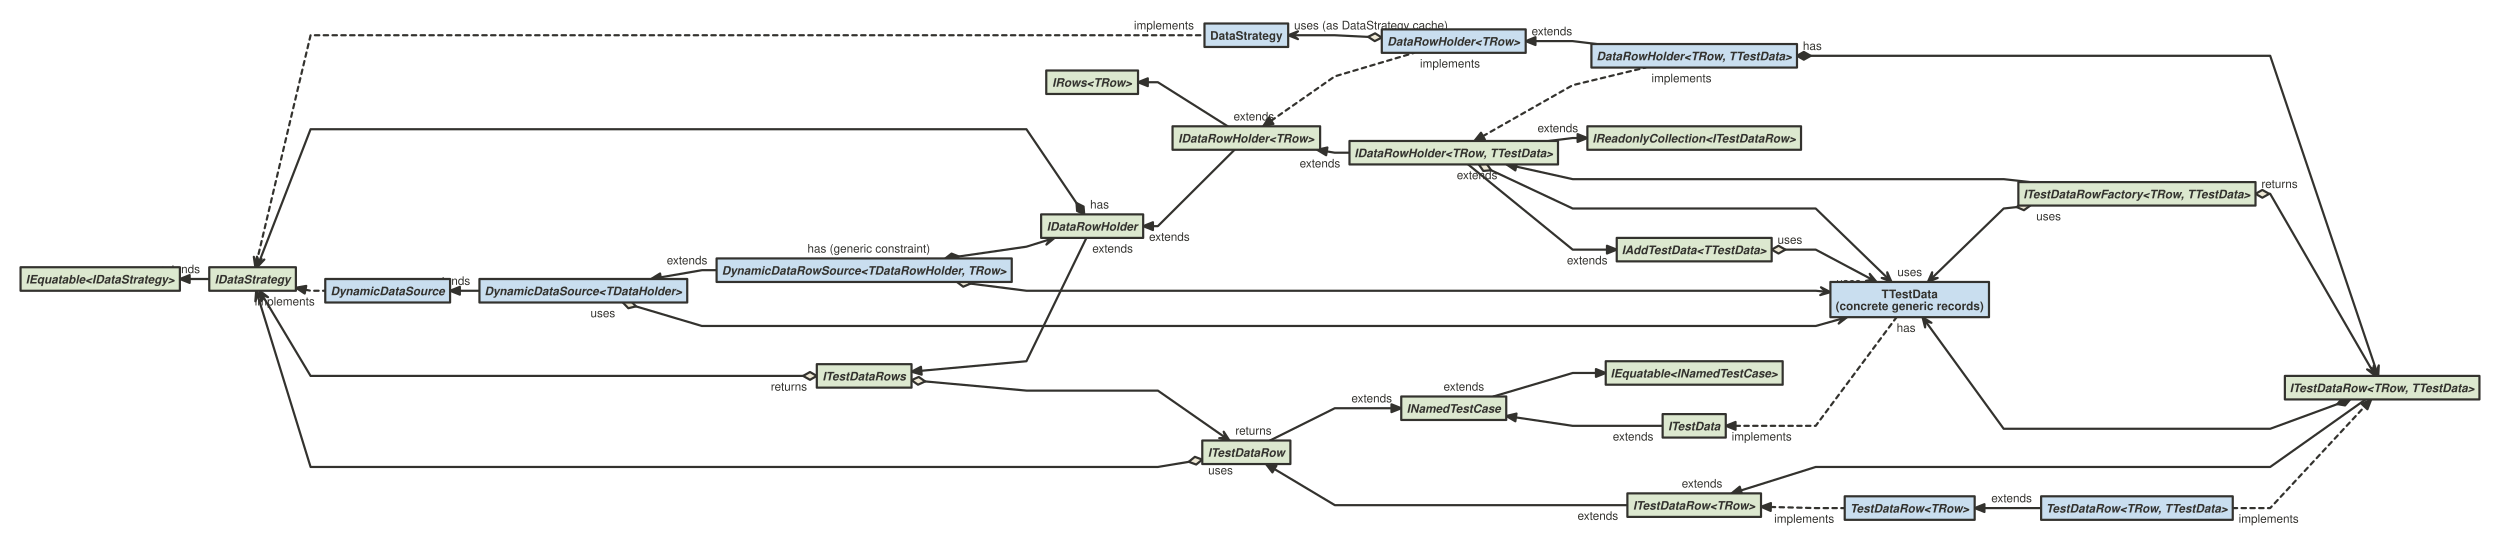
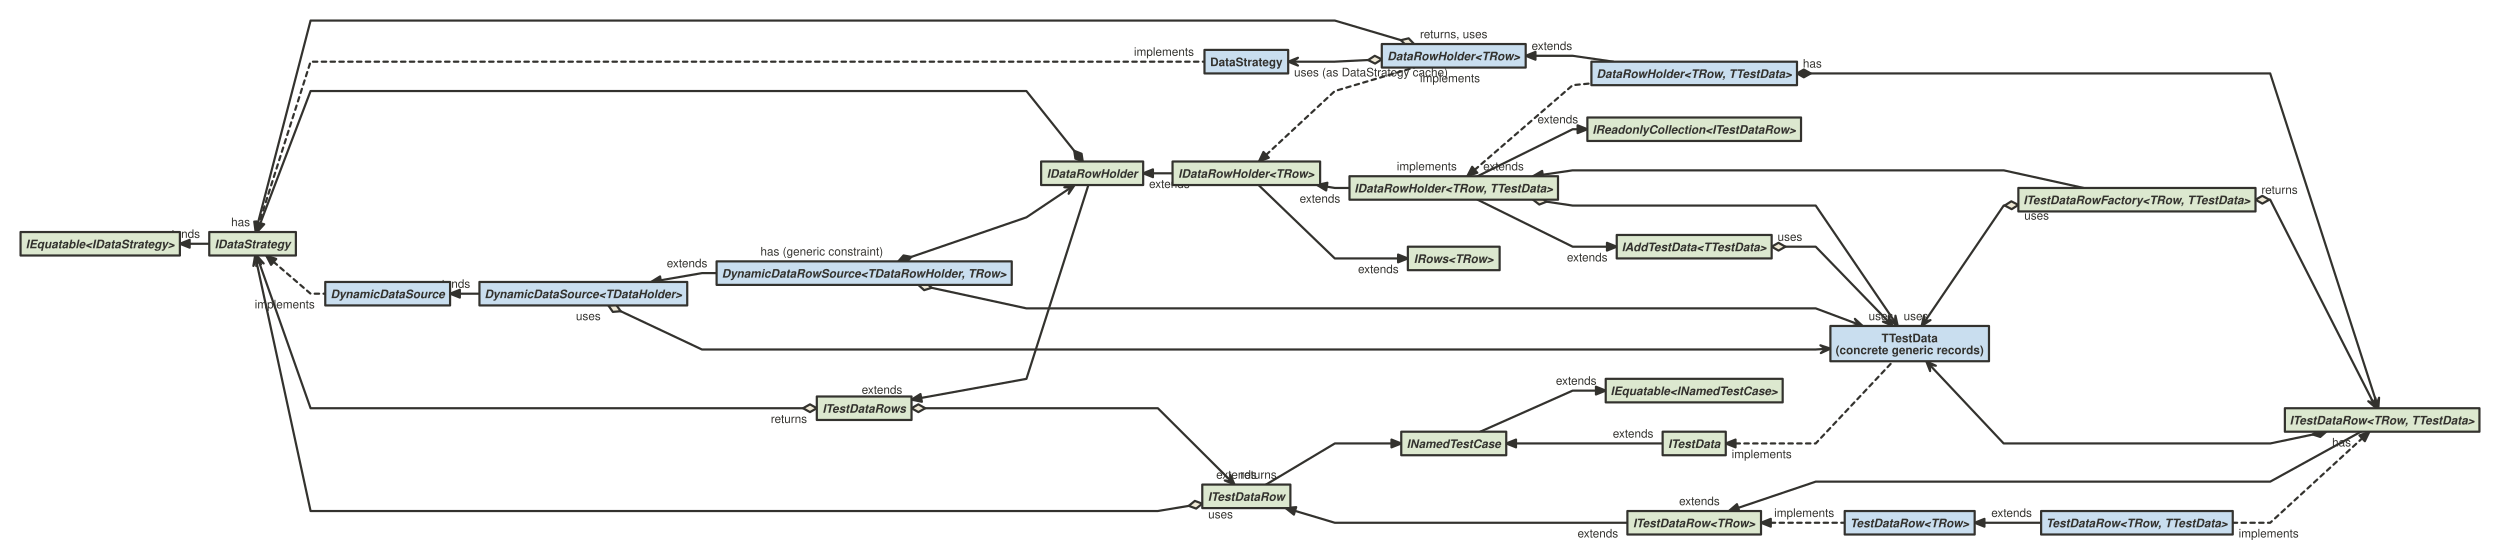
- <svg xmlns="http://www.w3.org/2000/svg" version="1.1" baseProfile="full" width="3405.0" height="740.0" viewBox="0 0 3405 740">
+ <svg xmlns="http://www.w3.org/2000/svg" version="1.1" baseProfile="full" width="3405.0" height="760.0" viewBox="0 0 3405 760">
  <g stroke-width="1.0" text-align="left" font="12pt Helvetica, Arial, sans-serif" font-size="12pt" font-family="Helvetica" font-weight="bold" font-style="normal">
    <g font-family="Helvetica" font-size="12pt" font-weight="bold" font-style="normal" stroke-width="3.0" stroke-linejoin="round" stroke-linecap="round" stroke="#33322E">
      <g stroke="transparent" fill="transparent">
-         <rect x="0.0" y="0.0" height="740.0" width="3405.0" stroke="none" />
+         <rect x="0.0" y="0.0" height="760.0" width="3405.0" stroke="none" />
      </g>
-       <g transform="translate(8, 12)" fill="#33322E">
+       <g transform="translate(8, 40)" fill="#33322E">
        <g transform="translate(20, 20)" fill="#33322E" font-family="Helvetica" font-size="12pt" font-weight="normal" font-style="normal">
-           <text x="1652.1" y="132.0" stroke="none">extends</text>
-           <path d="M1535.3 80.0 L1549 80 L1644.132 140 L1644.1 140.0 " fill="none" />
-           <path d="M1535.3 74.7 L1535.3 80.0 L1535.3 85.3 L1522.0 80.0 Z" />
-           <text x="1516.4" y="8.0" stroke="none">implements</text>
-           <g stroke-dasharray="6 6">
-             <path d="M321.4 325.5 L395 16 L500 16 L500 16 L605 16 L605 16 L766.5 16 L766.5 16 L928 16 L928 16 L1149 16 L1149 16 L1370 16 L1370 16 L1459.5 16 L1459.5 16 L1549 16 L1549 16 L1612.5 16 L1612.5 16.0 " fill="none" />
-           </g>
-           <path d="M317.7 317.8 L321.4 325.5 L328.1 320.3 L319.8 332.0 Z" />
-           <text x="1734.5" y="8.0" stroke="none">uses (as DataStrategy cache)</text>
-           <path d="M1733.2 16.0 L1790 16 L1835.356 18.24 L1835.4 18.2 " fill="none" />
-           <g fill="#eee8d5">
-             <path d="M1844.4 24.0 L1835.4 18.2 L1844.9 13.4 L1854.0 19.2 Z" />
-           </g>
-           <path d="M1739.8 10.7 L1733.2 16.0 L1739.8 21.3 L1726.5 16.0 Z" />
-           <text x="1071.7" y="312.0" stroke="none">has
+           <text x="1906.0" y="-8.0" stroke="none">returns, uses</text>
+           <path d="M321.8 249.5 L395 -32 L500 -32 L500 -32 L605 -32 L605 -32 L766.5 -32 L766.5 -32 L928 -32 L928 -32 L1149 -32 L1149 -32 L1370 -32 L1370 -32 L1459.5 -32 L1459.5 -32 L1549 -32 L1549 -32 L1669.5 -32 L1669.5 -32 L1790 -32 L1790 -32 L1880.102 -5.303 L1880.1 -5.3 " fill="none" />
+           <g fill="#eee8d5">
+             <path d="M1887.5 2.5 L1880.1 -5.3 L1890.6 -7.8 L1898.0 0.0 Z" />
+           </g>
+           <path d="M318.3 241.8 L321.8 249.5 L328.7 244.4 L320.2 256.0 Z" />
+           <text x="1516.4" y="16.0" stroke="none">implements</text>
+           <g stroke-dasharray="6 6">
+             <path d="M323.1 249.6 L395 24 L500 24 L500 24 L605 24 L605 24 L766.5 24 L766.5 24 L928 24 L928 24 L1149 24 L1149 24 L1370 24 L1370 24 L1459.5 24 L1459.5 24 L1549 24 L1549 24 L1612.5 24 L1612.5 24.0 " fill="none" />
+           </g>
+           <path d="M320.1 241.7 L323.1 249.6 L330.2 244.9 L321.1 256.0 Z" />
+           <text x="1734.5" y="44.0" stroke="none">uses (as DataStrategy cache)</text>
+           <path d="M1733.2 24.0 L1790 24 L1835.356 21.76 L1835.4 21.8 " fill="none" />
+           <g fill="#eee8d5">
+             <path d="M1844.9 26.6 L1835.4 21.8 L1844.4 16.0 L1854.0 20.8 Z" />
+           </g>
+           <path d="M1739.8 18.7 L1733.2 24.0 L1739.8 29.3 L1726.5 24.0 Z" />
+           <text x="1007.7" y="288.0" stroke="none">has
					(generic constraint)</text>
-           <path d="M1278.0 317.3 L1370 304 L1401.995 293.991 L1402.0 294.0 " fill="none" />
-           <path d="M1397.2 301.1 L1402.0 294.0 L1394.0 290.9 L1408.4 292.0 Z" />
+           <path d="M1213.2 289.9 L1370 236 L1430.096 195.712 L1430.1 195.7 " fill="none" />
+           <path d="M1427.5 203.9 L1430.1 195.7 L1421.6 195.0 L1435.6 192.0 Z" />
          <g fill="#33322E">
-             <path d="M1268.0 313.4 L1278.0 317.3 L1269.5 323.9 L1259.5 320.0 Z" />
-           </g>
-           <text x="1456.7" y="252.0" stroke="none">has</text>
-           <path d="M324.6 325.8 L395 144 L500 144 L500 144 L605 144 L605 144 L766.5 144 L766.5 144 L928 144 L928 144 L1149 144 L1149 144 L1370 144 L1370 144 L1438.176 244.55 L1438.2 244.5 " fill="none" />
+             <path d="M1202.6 287.9 L1213.2 289.9 L1206.1 298.0 L1195.5 296.0 Z" />
+           </g>
+           <text x="286.8" y="248.0" stroke="none">has</text>
+           <path d="M324.4 249.8 L395 64 L500 64 L500 64 L605 64 L605 64 L766.5 64 L766.5 64 L928 64 L928 64 L1149 64 L1149 64 L1370 64 L1370 64 L1435.061 145.417 L1435.1 145.4 " fill="none" />
          <g fill="#33322E">
-             <path d="M1439.0 255.3 L1438.2 244.5 L1447.8 249.3 L1448.7 260.0 Z" />
-           </g>
-           <path d="M322.0 317.6 L324.6 325.8 L332.0 321.5 L322.2 332.0 Z" />
-           <text x="189.1" y="340.0" stroke="none">extends</text>
-           <path d="M230.3 348.0 L237 348 L257 348 L257.0 348.0 " fill="none" />
-           <path d="M230.3 342.7 L230.3 348.0 L230.3 353.3 L217.0 348.0 Z" />
-           <text x="318.9" y="384.0" stroke="none">implements</text>
-           <g stroke-dasharray="6 6">
-             <path d="M388.1 362.6 L395 364 L415 364 L415.0 364.0 " fill="none" />
-           </g>
-           <path d="M389.1 357.4 L388.1 362.6 L387.0 367.8 L375.0 359.9 Z" />
-           <text x="557.1" y="356.0" stroke="none">extends</text>
-           <path d="M598.3 364.0 L605 364 L625 364 L625.0 364.0 " fill="none" />
-           <path d="M598.3 358.7 L598.3 364.0 L598.3 369.3 L585.0 364.0 Z" />
-           <text x="880.1" y="328.0" stroke="none">extends</text>
-           <path d="M871.9 345.7 L928 336 L948 336 L948.0 336.0 " fill="none" />
-           <path d="M871.0 340.5 L871.9 345.7 L872.8 351.0 L858.8 348.0 Z" />
-           <text x="2473.0" y="357.9" stroke="none">uses</text>
-           <path d="M1293.8 354.3 L1370 364 L1459.5 364 L1459.5 364 L1549 364 L1549 364 L1669.5 364 L1669.5 364 L1790 364 L1790 364 L1952 364 L1952 364 L2114 364 L2114 364 L2279.5 364 L2279.5 364 L2445 364 L2445 364 L2458.362 365.253 L2458.4 365.3 " fill="none" />
-           <path d="M2451.2 369.9 L2458.4 365.3 L2452.2 359.3 L2465.0 365.9 Z" />
-           <g fill="#eee8d5">
-             <path d="M1285.2 347.9 L1293.8 354.3 L1283.9 358.5 L1275.3 352.0 Z" />
-           </g>
-           <text x="1537.0" y="296.0" stroke="none">extends</text>
-           <path d="M1542.3 276.0 L1549 276 L1653.433 172 L1653.4 172.0 " fill="none" />
-           <path d="M1542.3 270.7 L1542.3 276.0 L1542.3 281.3 L1529.0 276.0 Z" />
-           <text x="1906.0" y="60.0" stroke="none">implements</text>
-           <g stroke-dasharray="6 6">
-             <path d="M1703.4 132.4 L1790 72 L1898 40 L1898.0 40.0 " fill="none" />
-           </g>
-           <path d="M1700.3 128.0 L1703.4 132.4 L1706.4 136.8 L1692.5 140.0 Z" />
-           <text x="2058.0" y="16.0" stroke="none">extends</text>
-           <path d="M2063.3 24.0 L2114 24 L2147.1 28 L2147.1 28.0 " fill="none" />
-           <path d="M2063.3 18.7 L2063.3 24.0 L2063.3 29.3 L2050.0 24.0 Z" />
-           <text x="1742.1" y="196.0" stroke="none">extends</text>
-           <path d="M1779.1 174.2 L1790 176 L1810 176 L1810.0 176.0 " fill="none" />
-           <path d="M1779.9 168.9 L1779.1 174.2 L1778.2 179.4 L1765.9 172.0 Z" />
-           <text x="2221.3" y="80.0" stroke="none">implements</text>
-           <g stroke-dasharray="6 6">
-             <path d="M1991.8 153.4 L2114 84 L2213.3 60 L2213.3 60.0 " fill="none" />
-           </g>
-           <path d="M1989.1 148.8 L1991.8 153.4 L1994.4 158.1 L1980.2 160.0 Z" />
-           <text x="1459.7" y="312.0" stroke="none">extends</text>
-           <path d="M1226.8 473.0 L1370 460 L1451.717 292 L1451.7 292.0 " fill="none" />
-           <path d="M1226.3 467.6 L1226.8 473.0 L1227.3 478.3 L1213.5 474.2 Z" />
-           <text x="2066.1" y="148.0" stroke="none">extends</text>
-           <path d="M2081.6 160.0 L2114 156 L2120.667 156 L2120.7 156.0 " fill="none" />
-           <path d="M2120.7 161.3 L2120.7 156.0 L2120.7 150.7 L2134.0 156.0 Z" />
-           <text x="1956.1" y="212.0" stroke="none">extends</text>
-           <path d="M2037.0 194.9 L2114 212 L2279.5 212 L2279.5 212 L2445 212 L2445 212 L2573 212 L2573 212 L2701 212 L2701 212 L2737.3 216 L2737.3 216.0 " fill="none" />
-           <path d="M2038.2 189.7 L2037.0 194.9 L2035.9 200.1 L2024.0 192.0 Z" />
-           <text x="776.2" y="400.0" stroke="none">uses</text>
-           <path d="M838.2 385.3 L928 412 L1149 412 L1149 412 L1370 412 L1370 412 L1459.5 412 L1459.5 412 L1549 412 L1549 412 L1669.5 412 L1669.5 412 L1790 412 L1790 412 L1952 412 L1952 412 L2114 412 L2114 412 L2279.5 412 L2279.5 412 L2445 412 L2445 412 L2481.249 401.805 L2481.2 401.8 " fill="none" />
-           <path d="M2476.3 408.7 L2481.2 401.8 L2473.4 398.5 L2487.7 400.0 Z" />
-           <g fill="#eee8d5">
-             <path d="M830.8 377.5 L838.2 385.3 L827.8 387.8 L820.3 380.0 Z" />
-           </g>
-           <text x="2556.2" y="344.0" stroke="none">uses</text>
-           <path d="M2003.0 199.9 L2114 252 L2279.5 252 L2279.5 252 L2445 252 L2445 252 L2543.438 347.361 L2543.4 347.4 " fill="none" />
-           <path d="M2534.9 346.6 L2543.4 347.4 L2542.4 338.9 L2548.2 352.0 Z" />
-           <g fill="#eee8d5">
-             <path d="M1996.8 191.1 L2003.0 199.9 L1992.3 200.8 L1986.1 192.0 Z" />
-           </g>
-           <text x="1021.8" y="500.0" stroke="none">returns</text>
-           <path d="M329.0 369.7 L395 480 L500 480 L500 480 L605 480 L605 480 L766.5 480 L766.5 480 L928 480 L928 480 L1065.833 480 L1065.8 480.0 " fill="none" />
-           <g fill="#eee8d5">
-             <path d="M1075.2 485.3 L1065.8 480.0 L1075.2 474.7 L1084.5 480.0 Z" />
-           </g>
-           <path d="M337.0 372.7 L329.0 369.7 L327.8 378.2 L325.6 364.0 Z" />
-           <text x="1654.5" y="560.0" stroke="none">returns</text>
-           <path d="M1232.1 487.5 L1370 500 L1459.5 500 L1459.5 500 L1549 500 L1549 500 L1641.079 564.188 L1641.1 564.2 " fill="none" />
-           <path d="M1632.6 564.8 L1641.1 564.2 L1638.7 556.0 L1646.5 568.0 Z" />
-           <g fill="#eee8d5">
-             <path d="M1223.3 481.4 L1232.1 487.5 L1222.3 492.0 L1213.5 485.8 Z" />
-           </g>
-           <text x="1938.1" y="500.0" stroke="none">extends</text>
-           <path d="M2006.0 508.0 L2114 476 L2145.667 476 L2145.7 476.0 " fill="none" />
-           <path d="M2145.7 481.3 L2145.7 476.0 L2145.7 470.7 L2159.0 476.0 Z" />
-           <text x="1812.6" y="516.0" stroke="none">extends</text>
-           <path d="M1701.6 568.0 L1790 524 L1867.167 524 L1867.2 524.0 " fill="none" />
-           <path d="M1867.2 529.3 L1867.2 524.0 L1867.2 518.7 L1880.5 524.0 Z" />
-           <text x="2168.6" y="568.0" stroke="none">extends</text>
-           <path d="M2036.7 536.5 L2114 548 L2236.5 548 L2236.5 548.0 " fill="none" />
-           <path d="M2037.5 531.3 L2036.7 536.5 L2035.9 541.8 L2023.5 534.6 Z" />
-           <text x="2330.5" y="568.0" stroke="none">implements</text>
-           <g stroke-dasharray="6 6">
-             <path d="M2335.8 548.0 L2445 548 L2555.14 400 L2555.1 400.0 " fill="none" />
-           </g>
-           <path d="M2335.8 542.7 L2335.8 548.0 L2335.8 553.3 L2322.5 548.0 Z" />
-           <text x="2120.6" y="676.0" stroke="none">extends</text>
-           <path d="M1707.7 606.8 L1790 656 L1952 656 L1952 656 L2114 656 L2114 656 L2188.5 656 L2188.5 656.0 " fill="none" />
-           <path d="M1710.5 602.3 L1707.7 606.8 L1705.0 611.4 L1696.3 600.0 Z" />
-           <text x="2262.5" y="632.0" stroke="none">extends</text>
-           <path d="M2343.1 636.0 L2445 604 L2573 604 L2573 604 L2701 604 L2701 604 L2882.5 604 L2882.5 604 L3064 604 L3064 604 L3193.907 512 L3193.9 512.0 " fill="none" />
-           <path d="M2341.5 630.9 L2343.1 636.0 L2344.7 641.1 L2330.4 640.0 Z" />
-           <text x="3052.0" y="224.0" stroke="none">returns</text>
-           <path d="M3062.7 232.0 L3064 232 L3203.923 474.227 L3203.9 474.2 " fill="none" />
-           <path d="M3196.0 471.1 L3203.9 474.2 L3205.2 465.8 L3207.3 480.0 Z" />
-           <g fill="#eee8d5">
-             <path d="M3053.3 226.7 L3062.7 232.0 L3053.3 237.3 L3044.0 232.0 Z" />
-           </g>
-           <text x="1617.5" y="614.0" stroke="none">uses</text>
-           <path d="M322.9 370.4 L395 604 L500 604 L500 604 L605 604 L605 604 L766.5 604 L766.5 604 L928 604 L928 604 L1149 604 L1149 604 L1370 604 L1370 604 L1459.5 604 L1459.5 604 L1549 604 L1549 604 L1591.085 597.015 L1591.1 597.0 " fill="none" />
-           <g fill="#eee8d5">
-             <path d="M1601.2 600.7 L1591.1 597.0 L1599.4 590.2 L1609.5 594.0 Z" />
-           </g>
-           <path d="M330.0 375.2 L322.9 370.4 L319.8 378.3 L320.9 364.0 Z" />
-           <text x="2388.4" y="680.0" stroke="none">implements</text>
-           <g stroke-dasharray="6 6">
-             <path d="M2383.8 658.5 L2445 660 L2484.5 660 L2484.5 660.0 " fill="none" />
-           </g>
-           <path d="M2384.0 653.2 L2383.8 658.5 L2383.7 663.9 L2370.5 658.2 Z" />
-           <text x="2106.1" y="328.0" stroke="none">extends</text>
-           <path d="M1971.6 192.0 L2114 308 L2160.667 308 L2160.7 308.0 " fill="none" />
-           <path d="M2160.7 313.3 L2160.7 308.0 L2160.7 302.7 L2174.0 308.0 Z" />
-           <text x="2393.0" y="300.0" stroke="none">uses</text>
-           <path d="M2403.7 308.0 L2445 308 L2521.936 348.872 L2521.9 348.9 " fill="none" />
-           <path d="M2513.5 350.5 L2521.9 348.9 L2518.6 341.0 L2527.8 352.0 Z" />
-           <g fill="#eee8d5">
-             <path d="M2394.3 302.7 L2403.7 308.0 L2394.3 313.3 L2385.0 308.0 Z" />
-           </g>
-           <text x="3021.0" y="680.0" stroke="none">implements</text>
-           <g stroke-dasharray="6 6">
-             <path d="M3013.0 660.0 L3064 660 L3192.542 521.764 L3192.5 521.8 " fill="none" />
-           </g>
-           <path d="M3196.4 525.4 L3192.5 521.8 L3188.6 518.1 L3201.6 512.0 Z" />
-           <text x="2684.1" y="652.0" stroke="none">extends</text>
-           <path d="M2674.8 660.0 L2701 660 L2752 660 L2752.0 660.0 " fill="none" />
-           <path d="M2674.8 654.7 L2674.8 660.0 L2674.8 665.3 L2661.5 660.0 Z" />
-           <text x="2745.3" y="268.0" stroke="none">uses</text>
-           <path d="M2602.6 347.4 L2701 252 L2718.746 250.045 L2718.7 250.0 " fill="none" />
-           <g fill="#eee8d5">
-             <path d="M2728.6 254.3 L2718.7 250.0 L2727.4 243.7 L2737.3 248.0 Z" />
-           </g>
-           <path d="M2603.6 338.9 L2602.6 347.4 L2611.1 346.6 L2597.8 352.0 Z" />
-           <text x="2555.2" y="420.0" stroke="none">has</text>
-           <path d="M2594.4 405.4 L2701 552 L2882.5 552 L2882.5 552 L3064 552 L3064 552 L3155.406 518.435 L3155.4 518.4 " fill="none" />
+             <path d="M1436.7 156.0 L1435.1 145.4 L1445.1 149.4 L1446.7 160.0 Z" />
+           </g>
+           <path d="M321.8 241.6 L324.4 249.8 L331.8 245.4 L322.1 256.0 Z" />
+           <text x="189.1" y="264.0" stroke="none">extends</text>
+           <path d="M230.3 272.0 L237 272 L257 272 L257.0 272.0 " fill="none" />
+           <path d="M230.3 266.7 L230.3 272.0 L230.3 277.3 L217.0 272.0 Z" />
+           <text x="318.9" y="360.0" stroke="none">implements</text>
+           <g stroke-dasharray="6 6">
+             <path d="M344.7 296.7 L395 340 L415 340 L415.0 340.0 " fill="none" />
+           </g>
+           <path d="M348.2 292.7 L344.7 296.7 L341.2 300.7 L334.6 288.0 Z" />
+           <text x="557.1" y="332.0" stroke="none">extends</text>
+           <path d="M598.3 340.0 L605 340 L625 340 L625.0 340.0 " fill="none" />
+           <path d="M598.3 334.7 L598.3 340.0 L598.3 345.3 L585.0 340.0 Z" />
+           <text x="880.1" y="304.0" stroke="none">extends</text>
+           <path d="M871.9 321.7 L928 312 L948 312 L948.0 312.0 " fill="none" />
+           <path d="M871.0 316.5 L871.9 321.7 L872.8 327.0 L858.8 324.0 Z" />
+           <text x="2517.0" y="376.0" stroke="none">uses</text>
+           <path d="M1240.9 332.0 L1370 360 L1459.5 360 L1459.5 360 L1549 360 L1549 360 L1669.5 360 L1669.5 360 L1790 360 L1790 360 L1952 360 L1952 360 L2114 360 L2114 360 L2279.5 360 L2279.5 360 L2445 360 L2445 360 L2502.758 381.659 L2502.8 381.7 " fill="none" />
+           <path d="M2494.6 384.3 L2502.8 381.7 L2498.4 374.3 L2509.0 384.0 Z" />
+           <g fill="#eee8d5">
+             <path d="M1232.9 324.8 L1240.9 332.0 L1230.7 335.2 L1222.7 328.0 Z" />
+           </g>
+           <text x="1537.0" y="196.0" stroke="none">extends</text>
+           <path d="M1542.3 176.0 L1549 176 L1569 176 L1569.0 176.0 " fill="none" />
+           <path d="M1542.3 170.7 L1542.3 176.0 L1542.3 181.3 L1529.0 176.0 Z" />
+           <text x="1906.0" y="52.0" stroke="none">implements</text>
+           <g stroke-dasharray="6 6">
+             <path d="M1696.5 150.9 L1790 64 L1898 32 L1898.0 32.0 " fill="none" />
+           </g>
+           <path d="M1692.8 147.0 L1696.5 150.9 L1700.1 154.8 L1686.7 160.0 Z" />
+           <text x="2058.0" y="8.0" stroke="none">extends</text>
+           <path d="M2063.3 16.0 L2114 16 L2169.167 24 L2169.2 24.0 " fill="none" />
+           <path d="M2063.3 10.7 L2063.3 16.0 L2063.3 21.3 L2050.0 16.0 Z" />
+           <text x="1742.1" y="216.0" stroke="none">extends</text>
+           <path d="M1779.1 194.2 L1790 196 L1810 196 L1810.0 196.0 " fill="none" />
+           <path d="M1779.9 188.9 L1779.1 194.2 L1778.2 199.4 L1765.9 192.0 Z" />
+           <text x="1874.4" y="172.0" stroke="none">implements</text>
+           <g stroke-dasharray="6 6">
+             <path d="M1980.6 171.3 L2114 56 L2139.5 53.535 L2139.5 53.5 " fill="none" />
+           </g>
+           <path d="M1977.1 167.2 L1980.6 171.3 L1984.1 175.3 L1970.5 180.0 Z" />
+           <text x="1145.6" y="476.3" stroke="none">extends</text>
+           <path d="M1226.6 482.0 L1370 456 L1454.386 192 L1454.4 192.0 " fill="none" />
+           <path d="M1225.7 476.7 L1226.6 482.0 L1227.6 487.2 L1213.5 484.3 Z" />
+           <text x="2066.1" y="108.0" stroke="none">extends</text>
+           <path d="M1984.4 180.0 L2114 116 L2120.667 116 L2120.7 116.0 " fill="none" />
+           <path d="M2120.7 121.3 L2120.7 116.0 L2120.7 110.7 L2134.0 116.0 Z" />
+           <text x="1992.1" y="172.0" stroke="none">extends</text>
+           <path d="M2073.2 178.0 L2114 172 L2279.5 172 L2279.5 172 L2445 172 L2445 172 L2573 172 L2573 172 L2701 172 L2701 172 L2809.9 196 L2809.9 196.0 " fill="none" />
+           <path d="M2072.4 172.8 L2073.2 178.0 L2074.0 183.3 L2060.0 180.0 Z" />
+           <text x="756.4" y="376.0" stroke="none">uses</text>
+           <path d="M817.4 363.9 L928 416 L1149 416 L1149 416 L1370 416 L1370 416 L1459.5 416 L1459.5 416 L1549 416 L1549 416 L1669.5 416 L1669.5 416 L1790 416 L1790 416 L1952 416 L1952 416 L2114 416 L2114 416 L2279.5 416 L2279.5 416 L2445 416 L2445 416 L2458.346 415.166 L2458.3 415.2 " fill="none" />
+           <path d="M2452.0 420.9 L2458.3 415.2 L2451.4 410.3 L2465.0 414.8 Z" />
+           <g fill="#eee8d5">
+             <path d="M811.2 355.1 L817.4 363.9 L806.7 364.8 L800.5 356.0 Z" />
+           </g>
+           <text x="2564.7" y="376.0" stroke="none">uses</text>
+           <path d="M2078.5 214.7 L2114 220 L2279.5 220 L2279.5 220 L2445 220 L2445 220 L2552.908 378.489 L2552.9 378.5 " fill="none" />
+           <path d="M2544.7 376.0 L2552.9 378.5 L2553.6 370.0 L2556.7 384.0 Z" />
+           <g fill="#eee8d5">
+             <path d="M2070.0 208.1 L2078.5 214.7 L2068.5 218.6 L2060.0 212.0 Z" />
+           </g>
+           <text x="1021.8" y="516.0" stroke="none">returns</text>
+           <path d="M323.9 294.3 L395 496 L500 496 L500 496 L605 496 L605 496 L766.5 496 L766.5 496 L928 496 L928 496 L1065.833 496 L1065.8 496.0 " fill="none" />
+           <g fill="#eee8d5">
+             <path d="M1075.2 501.3 L1065.8 496.0 L1075.2 490.7 L1084.5 496.0 Z" />
+           </g>
+           <path d="M331.1 298.8 L323.9 294.3 L321.0 302.3 L321.6 288.0 Z" />
+           <text x="1661.4" y="592.0" stroke="none">returns</text>
+           <path d="M1232.2 496.0 L1370 496 L1459.5 496 L1459.5 496 L1549 496 L1549 496 L1648.709 595.296 L1648.7 595.3 " fill="none" />
+           <path d="M1640.2 594.4 L1648.7 595.3 L1647.7 586.8 L1653.4 600.0 Z" />
+           <g fill="#eee8d5">
+             <path d="M1222.8 490.7 L1232.2 496.0 L1222.8 501.3 L1213.5 496.0 Z" />
+           </g>
+           <text x="1821.6" y="312.0" stroke="none">extends</text>
+           <path d="M1686.1 192.0 L1790 292 L1876.167 292 L1876.2 292.0 " fill="none" />
+           <path d="M1876.2 297.3 L1876.2 292.0 L1876.2 286.7 L1889.5 292.0 Z" />
+           <text x="2091.1" y="464.0" stroke="none">extends</text>
+           <path d="M1988.0 528.0 L2114 472 L2145.667 472 L2145.7 472.0 " fill="none" />
+           <path d="M2145.7 477.3 L2145.7 472.0 L2145.7 466.7 L2159.0 472.0 Z" />
+           <text x="1628.4" y="592.0" stroke="none">extends</text>
+           <path d="M1696.3 600.0 L1790 544 L1867.167 544 L1867.2 544.0 " fill="none" />
+           <path d="M1867.2 549.3 L1867.2 544.0 L1867.2 538.7 L1880.5 544.0 Z" />
+           <text x="2168.6" y="536.0" stroke="none">extends</text>
+           <path d="M2036.8 544.0 L2114 544 L2236.5 544 L2236.5 544.0 " fill="none" />
+           <path d="M2036.8 538.7 L2036.8 544.0 L2036.8 549.3 L2023.5 544.0 Z" />
+           <text x="2330.5" y="564.0" stroke="none">implements</text>
+           <g stroke-dasharray="6 6">
+             <path d="M2335.8 544.0 L2445 544 L2550.412 432 L2550.4 432.0 " fill="none" />
+           </g>
+           <path d="M2335.8 538.7 L2335.8 544.0 L2335.8 549.3 L2322.5 544.0 Z" />
+           <text x="2120.6" y="672.0" stroke="none">extends</text>
+           <path d="M1735.8 635.8 L1790 652 L1952 652 L1952 652 L2114 652 L2114 652 L2188.5 652 L2188.5 652.0 " fill="none" />
+           <path d="M1737.4 630.7 L1735.8 635.8 L1734.3 640.9 L1723.1 632.0 Z" />
+           <text x="2258.9" y="628.0" stroke="none">extends</text>
+           <path d="M2339.4 631.7 L2445 596 L2573 596 L2573 596 L2701 596 L2701 596 L2882.5 596 L2882.5 596 L3064 596 L3064 596 L3187.452 528 L3187.5 528.0 " fill="none" />
+           <path d="M2337.7 626.7 L2339.4 631.7 L2341.1 636.8 L2326.8 636.0 Z" />
+           <text x="3052.0" y="204.0" stroke="none">returns</text>
+           <path d="M3062.7 212.0 L3064 212 L3205.346 490.057 L3205.3 490.1 " fill="none" />
+           <path d="M3197.6 486.5 L3205.3 490.1 L3207.1 481.7 L3208.4 496.0 Z" />
+           <g fill="#eee8d5">
+             <path d="M3053.3 206.7 L3062.7 212.0 L3053.3 217.3 L3044.0 212.0 Z" />
+           </g>
+           <text x="1617.5" y="646.0" stroke="none">uses</text>
+           <path d="M320.9 294.5 L395 636 L500 636 L500 636 L605 636 L605 636 L766.5 636 L766.5 636 L928 636 L928 636 L1149 636 L1149 636 L1370 636 L1370 636 L1459.5 636 L1459.5 636 L1549 636 L1549 636 L1591.085 629.015 L1591.1 629.0 " fill="none" />
+           <g fill="#eee8d5">
+             <path d="M1601.2 632.7 L1591.1 629.0 L1599.4 622.2 L1609.5 626.0 Z" />
+           </g>
+           <path d="M327.5 299.9 L320.9 294.5 L317.1 302.2 L319.5 288.0 Z" />
+           <text x="2388.4" y="644.0" stroke="none">implements</text>
+           <g stroke-dasharray="6 6">
+             <path d="M2383.8 652.0 L2445 652 L2484.5 652 L2484.5 652.0 " fill="none" />
+           </g>
+           <path d="M2383.8 646.7 L2383.8 652.0 L2383.8 657.3 L2370.5 652.0 Z" />
+           <text x="2106.1" y="296.0" stroke="none">extends</text>
+           <path d="M1984.4 212.0 L2114 276 L2160.667 276 L2160.7 276.0 " fill="none" />
+           <path d="M2160.7 281.3 L2160.7 276.0 L2160.7 270.7 L2174.0 276.0 Z" />
+           <text x="2393.0" y="268.0" stroke="none">uses</text>
+           <path d="M2403.7 276.0 L2445 276 L2545.086 379.214 L2545.1 379.2 " fill="none" />
+           <path d="M2536.6 378.1 L2545.1 379.2 L2544.3 370.7 L2549.7 384.0 Z" />
+           <g fill="#eee8d5">
+             <path d="M2394.3 270.7 L2403.7 276.0 L2394.3 281.3 L2385.0 276.0 Z" />
+           </g>
+           <text x="3021.0" y="672.0" stroke="none">implements</text>
+           <g stroke-dasharray="6 6">
+             <path d="M3013.0 652.0 L3064 652 L3189.249 537.017 L3189.2 537.0 " fill="none" />
+           </g>
+           <path d="M3192.9 540.9 L3189.2 537.0 L3185.6 533.1 L3199.1 528.0 Z" />
+           <text x="2684.1" y="644.0" stroke="none">extends</text>
+           <path d="M2674.8 652.0 L2701 652 L2752 652 L2752.0 652.0 " fill="none" />
+           <path d="M2674.8 646.7 L2674.8 652.0 L2674.8 657.3 L2661.5 652.0 Z" />
+           <text x="2729.0" y="239.1" stroke="none">uses</text>
+           <path d="M2593.1 378.5 L2701 220 L2702.351 219.94 L2702.4 219.9 " fill="none" />
+           <g fill="#eee8d5">
+             <path d="M2711.9 224.9 L2702.4 219.9 L2711.4 214.2 L2721.0 219.1 Z" />
+           </g>
+           <path d="M2592.4 370.0 L2593.1 378.5 L2601.3 376.0 L2589.3 384.0 Z" />
+           <text x="3148.3" y="548.0" stroke="none">has</text>
+           <path d="M2600.2 436.9 L2701 544 L2882.5 544 L2882.5 544 L3064 544 L3064 544 L3121.981 531.833 L3122.0 531.8 " fill="none" />
          <g fill="#33322E">
-             <path d="M3166.0 520.2 L3155.4 518.4 L3162.3 510.2 L3172.9 512.0 Z" />
-           </g>
-           <path d="M2602.6 407.6 L2594.4 405.4 L2594.0 413.9 L2590.5 400.0 Z" />
-           <text x="2427.5" y="36.0" stroke="none">has</text>
-           <path d="M2438.2 44.0 L2445 44 L2573 44 L2573 44 L2701 44 L2701 44 L2882.5 44 L2882.5 44 L3064 44 L3064 44 L3208.971 473.683 L3209.0 473.7 " fill="none" />
-           <path d="M3201.8 469.1 L3209.0 473.7 L3211.9 465.7 L3211.1 480.0 Z" />
+             <path d="M3132.2 535.1 L3122.0 531.8 L3130.0 524.7 L3140.3 528.0 Z" />
+           </g>
+           <path d="M2608.6 438.1 L2600.2 436.9 L2600.8 445.4 L2595.6 432.0 Z" />
+           <text x="2427.5" y="32.0" stroke="none">has</text>
+           <path d="M2438.2 40.0 L2445 40 L2573 40 L2573 40 L2701 40 L2701 40 L2882.5 40 L2882.5 40 L3064 40 L3064 40 L3209.281 489.656 L3209.3 489.7 " fill="none" />
+           <path d="M3202.2 485.0 L3209.3 489.7 L3212.3 481.7 L3211.3 496.0 Z" />
          <g fill="#33322E">
-             <path d="M2428.8 38.7 L2438.2 44.0 L2428.8 49.3 L2419.5 44.0 Z" />
+             <path d="M2428.8 34.7 L2438.2 40.0 L2428.8 45.3 L2419.5 40.0 Z" />
          </g>
          <g data-name="DataStrategy">
            <g fill="#C9DEEF" stroke="#33322E" data-name="DataStrategy">
-               <rect x="1612.5" y="0.0" height="32.0" width="114.0" data-name="DataStrategy" />
-             </g>
-             <g transform="translate(1612.5, 0)" font-family="Helvetica" font-size="12pt" font-weight="bold" font-style="normal" data-name="DataStrategy" data-compartment="0">
+               <rect x="1612.5" y="8.0" height="32.0" width="114.0" data-name="DataStrategy" />
+             </g>
+             <g transform="translate(1612.5, 8)" font-family="Helvetica" font-size="12pt" font-weight="bold" font-style="normal" data-name="DataStrategy" data-compartment="0">
              <g transform="translate(8, 8)" fill="#33322E" text-align="center" data-name="DataStrategy" data-compartment="0">
                <text x="49.0" y="14.1" stroke="none" text-anchor="middle" data-name="DataStrategy" data-compartment="0">DataStrategy</text>
              </g>
            </g>
          </g>
          <g data-name="IEquatable&lt;INamedTestCase&gt;">
            <g fill="#DCE8CF" stroke="#33322E" data-name="IEquatable&lt;INamedTestCase&gt;">
-               <rect x="2159.0" y="460.0" height="32.0" width="241.0" data-name="IEquatable&lt;INamedTestCase&gt;" />
-             </g>
-             <g transform="translate(2159, 460)" font-family="Helvetica" font-size="12pt" font-weight="bold" font-style="italic" data-name="IEquatable&lt;INamedTestCase&gt;" data-compartment="0">
+               <rect x="2159.0" y="456.0" height="32.0" width="241.0" data-name="IEquatable&lt;INamedTestCase&gt;" />
+             </g>
+             <g transform="translate(2159, 456)" font-family="Helvetica" font-size="12pt" font-weight="bold" font-style="italic" data-name="IEquatable&lt;INamedTestCase&gt;" data-compartment="0">
              <g transform="translate(8, 8)" fill="#33322E" text-align="center" data-name="IEquatable&lt;INamedTestCase&gt;" data-compartment="0">
                <text x="112.5" y="14.1" stroke="none" text-anchor="middle" data-name="IEquatable&lt;INamedTestCase&gt;" data-compartment="0">IEquatable&lt;INamedTestCase&gt;</text>
              </g>
            </g>
          </g>
          <g data-name="IEquatable&lt;IDataStrategy&gt;">
            <g fill="#DCE8CF" stroke="#33322E" data-name="IEquatable&lt;IDataStrategy&gt;">
-               <rect x="0.0" y="332.0" height="32.0" width="217.0" data-name="IEquatable&lt;IDataStrategy&gt;" />
-             </g>
-             <g transform="translate(0, 332)" font-family="Helvetica" font-size="12pt" font-weight="bold" font-style="italic" data-name="IEquatable&lt;IDataStrategy&gt;" data-compartment="0">
+               <rect x="0.0" y="256.0" height="32.0" width="217.0" data-name="IEquatable&lt;IDataStrategy&gt;" />
+             </g>
+             <g transform="translate(0, 256)" font-family="Helvetica" font-size="12pt" font-weight="bold" font-style="italic" data-name="IEquatable&lt;IDataStrategy&gt;" data-compartment="0">
              <g transform="translate(8, 8)" fill="#33322E" text-align="center" data-name="IEquatable&lt;IDataStrategy&gt;" data-compartment="0">
                <text x="100.5" y="14.1" stroke="none" text-anchor="middle" data-name="IEquatable&lt;IDataStrategy&gt;" data-compartment="0">IEquatable&lt;IDataStrategy&gt;</text>
              </g>
            </g>
          </g>
          <g data-name="IDataStrategy">
            <g fill="#DCE8CF" stroke="#33322E" data-name="IDataStrategy">
-               <rect x="257.0" y="332.0" height="32.0" width="118.0" data-name="IDataStrategy" />
-             </g>
-             <g transform="translate(257, 332)" font-family="Helvetica" font-size="12pt" font-weight="bold" font-style="italic" data-name="IDataStrategy" data-compartment="0">
+               <rect x="257.0" y="256.0" height="32.0" width="118.0" data-name="IDataStrategy" />
+             </g>
+             <g transform="translate(257, 256)" font-family="Helvetica" font-size="12pt" font-weight="bold" font-style="italic" data-name="IDataStrategy" data-compartment="0">
              <g transform="translate(8, 8)" fill="#33322E" text-align="center" data-name="IDataStrategy" data-compartment="0">
                <text x="51.0" y="14.1" stroke="none" text-anchor="middle" data-name="IDataStrategy" data-compartment="0">IDataStrategy</text>
              </g>
            </g>
          </g>
          <g data-name="DynamicDataSource">
            <g fill="#C9DEEF" stroke="#33322E" data-name="DynamicDataSource">
-               <rect x="415.0" y="348.0" height="32.0" width="170.0" data-name="DynamicDataSource" />
-             </g>
-             <g transform="translate(415, 348)" font-family="Helvetica" font-size="12pt" font-weight="bold" font-style="italic" data-name="DynamicDataSource" data-compartment="0">
+               <rect x="415.0" y="324.0" height="32.0" width="170.0" data-name="DynamicDataSource" />
+             </g>
+             <g transform="translate(415, 324)" font-family="Helvetica" font-size="12pt" font-weight="bold" font-style="italic" data-name="DynamicDataSource" data-compartment="0">
              <g transform="translate(8, 8)" fill="#33322E" text-align="center" data-name="DynamicDataSource" data-compartment="0">
                <text x="77.0" y="14.1" stroke="none" text-anchor="middle" data-name="DynamicDataSource" data-compartment="0">DynamicDataSource</text>
              </g>
            </g>
          </g>
          <g data-name="DynamicDataSource&lt;TDataHolder&gt;">
            <g fill="#C9DEEF" stroke="#33322E" data-name="DynamicDataSource&lt;TDataHolder&gt;">
-               <rect x="625.0" y="348.0" height="32.0" width="283.0" data-name="DynamicDataSource&lt;TDataHolder&gt;" />
-             </g>
-             <g transform="translate(625, 348)" font-family="Helvetica" font-size="12pt" font-weight="bold" font-style="italic" data-name="DynamicDataSource&lt;TDataHolder&gt;" data-compartment="0">
+               <rect x="625.0" y="324.0" height="32.0" width="283.0" data-name="DynamicDataSource&lt;TDataHolder&gt;" />
+             </g>
+             <g transform="translate(625, 324)" font-family="Helvetica" font-size="12pt" font-weight="bold" font-style="italic" data-name="DynamicDataSource&lt;TDataHolder&gt;" data-compartment="0">
              <g transform="translate(8, 8)" fill="#33322E" text-align="center" data-name="DynamicDataSource&lt;TDataHolder&gt;" data-compartment="0">
                <text x="133.5" y="14.1" stroke="none" text-anchor="middle" data-name="DynamicDataSource&lt;TDataHolder&gt;" data-compartment="0">DynamicDataSource&lt;TDataHolder&gt;</text>
              </g>
            </g>
          </g>
          <g data-name="DynamicDataRowSource&lt;TDataRowHolder, TRow&gt;">
            <g fill="#C9DEEF" stroke="#33322E" data-name="DynamicDataRowSource&lt;TDataRowHolder, TRow&gt;">
-               <rect x="948.0" y="320.0" height="32.0" width="402.0" data-name="DynamicDataRowSource&lt;TDataRowHolder, TRow&gt;" />
-             </g>
-             <g transform="translate(948, 320)" font-family="Helvetica" font-size="12pt" font-weight="bold" font-style="italic" data-name="DynamicDataRowSource&lt;TDataRowHolder, TRow&gt;" data-compartment="0">
+               <rect x="948.0" y="296.0" height="32.0" width="402.0" data-name="DynamicDataRowSource&lt;TDataRowHolder, TRow&gt;" />
+             </g>
+             <g transform="translate(948, 296)" font-family="Helvetica" font-size="12pt" font-weight="bold" font-style="italic" data-name="DynamicDataRowSource&lt;TDataRowHolder, TRow&gt;" data-compartment="0">
              <g transform="translate(8, 8)" fill="#33322E" text-align="center" data-name="DynamicDataRowSource&lt;TDataRowHolder, TRow&gt;" data-compartment="0">
                <text x="193.0" y="14.1" stroke="none" text-anchor="middle" data-name="DynamicDataRowSource&lt;TDataRowHolder, TRow&gt;" data-compartment="0">DynamicDataRowSource&lt;TDataRowHolder, TRow&gt;</text>
              </g>
            </g>
          </g>
          <g data-name="IDataRowHolder&lt;TRow&gt;">
            <g fill="#DCE8CF" stroke="#33322E" data-name="IDataRowHolder&lt;TRow&gt;">
-               <rect x="1569.0" y="140.0" height="32.0" width="201.0" data-name="IDataRowHolder&lt;TRow&gt;" />
-             </g>
-             <g transform="translate(1569, 140)" font-family="Helvetica" font-size="12pt" font-weight="bold" font-style="italic" data-name="IDataRowHolder&lt;TRow&gt;" data-compartment="0">
+               <rect x="1569.0" y="160.0" height="32.0" width="201.0" data-name="IDataRowHolder&lt;TRow&gt;" />
+             </g>
+             <g transform="translate(1569, 160)" font-family="Helvetica" font-size="12pt" font-weight="bold" font-style="italic" data-name="IDataRowHolder&lt;TRow&gt;" data-compartment="0">
              <g transform="translate(8, 8)" fill="#33322E" text-align="center" data-name="IDataRowHolder&lt;TRow&gt;" data-compartment="0">
                <text x="92.5" y="14.1" stroke="none" text-anchor="middle" data-name="IDataRowHolder&lt;TRow&gt;" data-compartment="0">IDataRowHolder&lt;TRow&gt;</text>
              </g>
            </g>
          </g>
          <g data-name="IAddTestData&lt;TTestData&gt;">
            <g fill="#DCE8CF" stroke="#33322E" data-name="IAddTestData&lt;TTestData&gt;">
-               <rect x="2174.0" y="292.0" height="32.0" width="211.0" data-name="IAddTestData&lt;TTestData&gt;" />
-             </g>
-             <g transform="translate(2174, 292)" font-family="Helvetica" font-size="12pt" font-weight="bold" font-style="italic" data-name="IAddTestData&lt;TTestData&gt;" data-compartment="0">
+               <rect x="2174.0" y="260.0" height="32.0" width="211.0" data-name="IAddTestData&lt;TTestData&gt;" />
+             </g>
+             <g transform="translate(2174, 260)" font-family="Helvetica" font-size="12pt" font-weight="bold" font-style="italic" data-name="IAddTestData&lt;TTestData&gt;" data-compartment="0">
              <g transform="translate(8, 8)" fill="#33322E" text-align="center" data-name="IAddTestData&lt;TTestData&gt;" data-compartment="0">
                <text x="97.5" y="14.1" stroke="none" text-anchor="middle" data-name="IAddTestData&lt;TTestData&gt;" data-compartment="0">IAddTestData&lt;TTestData&gt;</text>
              </g>
            </g>
          </g>
          <g data-name="IDataRowHolder&lt;TRow, TTestData&gt;">
            <g fill="#DCE8CF" stroke="#33322E" data-name="IDataRowHolder&lt;TRow, TTestData&gt;">
-               <rect x="1810.0" y="160.0" height="32.0" width="284.0" data-name="IDataRowHolder&lt;TRow, TTestData&gt;" />
-             </g>
-             <g transform="translate(1810, 160)" font-family="Helvetica" font-size="12pt" font-weight="bold" font-style="italic" data-name="IDataRowHolder&lt;TRow, TTestData&gt;" data-compartment="0">
+               <rect x="1810.0" y="180.0" height="32.0" width="284.0" data-name="IDataRowHolder&lt;TRow, TTestData&gt;" />
+             </g>
+             <g transform="translate(1810, 180)" font-family="Helvetica" font-size="12pt" font-weight="bold" font-style="italic" data-name="IDataRowHolder&lt;TRow, TTestData&gt;" data-compartment="0">
              <g transform="translate(8, 8)" fill="#33322E" text-align="center" data-name="IDataRowHolder&lt;TRow, TTestData&gt;" data-compartment="0">
                <text x="134.0" y="14.1" stroke="none" text-anchor="middle" data-name="IDataRowHolder&lt;TRow, TTestData&gt;" data-compartment="0">IDataRowHolder&lt;TRow, TTestData&gt;</text>
              </g>
            </g>
          </g>
          <g data-name="IDataRowHolder">
            <g fill="#DCE8CF" stroke="#33322E" data-name="IDataRowHolder">
-               <rect x="1390.0" y="260.0" height="32.0" width="139.0" data-name="IDataRowHolder" />
-             </g>
-             <g transform="translate(1390, 260)" font-family="Helvetica" font-size="12pt" font-weight="bold" font-style="italic" data-name="IDataRowHolder" data-compartment="0">
+               <rect x="1390.0" y="160.0" height="32.0" width="139.0" data-name="IDataRowHolder" />
+             </g>
+             <g transform="translate(1390, 160)" font-family="Helvetica" font-size="12pt" font-weight="bold" font-style="italic" data-name="IDataRowHolder" data-compartment="0">
              <g transform="translate(8, 8)" fill="#33322E" text-align="center" data-name="IDataRowHolder" data-compartment="0">
                <text x="61.5" y="14.1" stroke="none" text-anchor="middle" data-name="IDataRowHolder" data-compartment="0">IDataRowHolder</text>
              </g>
            </g>
          </g>
          <g data-name="ITestDataRows">
            <g fill="#DCE8CF" stroke="#33322E" data-name="ITestDataRows">
-               <rect x="1084.5" y="464.0" height="32.0" width="129.0" data-name="ITestDataRows" />
-             </g>
-             <g transform="translate(1084.5, 464)" font-family="Helvetica" font-size="12pt" font-weight="bold" font-style="italic" data-name="ITestDataRows" data-compartment="0">
+               <rect x="1084.5" y="480.0" height="32.0" width="129.0" data-name="ITestDataRows" />
+             </g>
+             <g transform="translate(1084.5, 480)" font-family="Helvetica" font-size="12pt" font-weight="bold" font-style="italic" data-name="ITestDataRows" data-compartment="0">
              <g transform="translate(8, 8)" fill="#33322E" text-align="center" data-name="ITestDataRows" data-compartment="0">
                <text x="56.5" y="14.1" stroke="none" text-anchor="middle" data-name="ITestDataRows" data-compartment="0">ITestDataRows</text>
              </g>
            </g>
          </g>
          <g data-name="ITestDataRow">
            <g fill="#DCE8CF" stroke="#33322E" data-name="ITestDataRow">
-               <rect x="1609.5" y="568.0" height="32.0" width="120.0" data-name="ITestDataRow" />
-             </g>
-             <g transform="translate(1609.5, 568)" font-family="Helvetica" font-size="12pt" font-weight="bold" font-style="italic" data-name="ITestDataRow" data-compartment="0">
+               <rect x="1609.5" y="600.0" height="32.0" width="120.0" data-name="ITestDataRow" />
+             </g>
+             <g transform="translate(1609.5, 600)" font-family="Helvetica" font-size="12pt" font-weight="bold" font-style="italic" data-name="ITestDataRow" data-compartment="0">
              <g transform="translate(8, 8)" fill="#33322E" text-align="center" data-name="ITestDataRow" data-compartment="0">
                <text x="52.0" y="14.1" stroke="none" text-anchor="middle" data-name="ITestDataRow" data-compartment="0">ITestDataRow</text>
              </g>
            </g>
          </g>
          <g data-name="ITestDataRow&lt;TRow&gt;">
            <g fill="#DCE8CF" stroke="#33322E" data-name="ITestDataRow&lt;TRow&gt;">
-               <rect x="2188.5" y="640.0" height="32.0" width="182.0" data-name="ITestDataRow&lt;TRow&gt;" />
-             </g>
-             <g transform="translate(2188.5, 640)" font-family="Helvetica" font-size="12pt" font-weight="bold" font-style="italic" data-name="ITestDataRow&lt;TRow&gt;" data-compartment="0">
+               <rect x="2188.5" y="636.0" height="32.0" width="182.0" data-name="ITestDataRow&lt;TRow&gt;" />
+             </g>
+             <g transform="translate(2188.5, 636)" font-family="Helvetica" font-size="12pt" font-weight="bold" font-style="italic" data-name="ITestDataRow&lt;TRow&gt;" data-compartment="0">
              <g transform="translate(8, 8)" fill="#33322E" text-align="center" data-name="ITestDataRow&lt;TRow&gt;" data-compartment="0">
                <text x="83.0" y="14.1" stroke="none" text-anchor="middle" data-name="ITestDataRow&lt;TRow&gt;" data-compartment="0">ITestDataRow&lt;TRow&gt;</text>
              </g>
            </g>
          </g>
          <g data-name="DataRowHolder&lt;TRow&gt;">
            <g fill="#C9DEEF" stroke="#33322E" data-name="DataRowHolder&lt;TRow&gt;">
-               <rect x="1854.0" y="8.0" height="32.0" width="196.0" data-name="DataRowHolder&lt;TRow&gt;" />
-             </g>
-             <g transform="translate(1854, 8)" font-family="Helvetica" font-size="12pt" font-weight="bold" font-style="italic" data-name="DataRowHolder&lt;TRow&gt;" data-compartment="0">
+               <rect x="1854.0" y="0.0" height="32.0" width="196.0" data-name="DataRowHolder&lt;TRow&gt;" />
+             </g>
+             <g transform="translate(1854, 0)" font-family="Helvetica" font-size="12pt" font-weight="bold" font-style="italic" data-name="DataRowHolder&lt;TRow&gt;" data-compartment="0">
              <g transform="translate(8, 8)" fill="#33322E" text-align="center" data-name="DataRowHolder&lt;TRow&gt;" data-compartment="0">
                <text x="90.0" y="14.1" stroke="none" text-anchor="middle" data-name="DataRowHolder&lt;TRow&gt;" data-compartment="0">DataRowHolder&lt;TRow&gt;</text>
              </g>
            </g>
          </g>
          <g data-name="DataRowHolder&lt;TRow, TTestData&gt;">
            <g fill="#C9DEEF" stroke="#33322E" data-name="DataRowHolder&lt;TRow, TTestData&gt;">
-               <rect x="2139.5" y="28.0" height="32.0" width="280.0" data-name="DataRowHolder&lt;TRow, TTestData&gt;" />
-             </g>
-             <g transform="translate(2139.5, 28)" font-family="Helvetica" font-size="12pt" font-weight="bold" font-style="italic" data-name="DataRowHolder&lt;TRow, TTestData&gt;" data-compartment="0">
+               <rect x="2139.5" y="24.0" height="32.0" width="280.0" data-name="DataRowHolder&lt;TRow, TTestData&gt;" />
+             </g>
+             <g transform="translate(2139.5, 24)" font-family="Helvetica" font-size="12pt" font-weight="bold" font-style="italic" data-name="DataRowHolder&lt;TRow, TTestData&gt;" data-compartment="0">
              <g transform="translate(8, 8)" fill="#33322E" text-align="center" data-name="DataRowHolder&lt;TRow, TTestData&gt;" data-compartment="0">
                <text x="132.0" y="14.1" stroke="none" text-anchor="middle" data-name="DataRowHolder&lt;TRow, TTestData&gt;" data-compartment="0">DataRowHolder&lt;TRow, TTestData&gt;</text>
              </g>
            </g>
          </g>
          <g data-name="IRows&lt;TRow&gt;">
            <g fill="#DCE8CF" stroke="#33322E" data-name="IRows&lt;TRow&gt;">
-               <rect x="1397.0" y="64.0" height="32.0" width="125.0" data-name="IRows&lt;TRow&gt;" />
-             </g>
-             <g transform="translate(1397, 64)" font-family="Helvetica" font-size="12pt" font-weight="bold" font-style="italic" data-name="IRows&lt;TRow&gt;" data-compartment="0">
+               <rect x="1889.5" y="276.0" height="32.0" width="125.0" data-name="IRows&lt;TRow&gt;" />
+             </g>
+             <g transform="translate(1889.5, 276)" font-family="Helvetica" font-size="12pt" font-weight="bold" font-style="italic" data-name="IRows&lt;TRow&gt;" data-compartment="0">
              <g transform="translate(8, 8)" fill="#33322E" text-align="center" data-name="IRows&lt;TRow&gt;" data-compartment="0">
                <text x="54.5" y="14.1" stroke="none" text-anchor="middle" data-name="IRows&lt;TRow&gt;" data-compartment="0">IRows&lt;TRow&gt;</text>
              </g>
            </g>
          </g>
          <g data-name="ITestDataRowFactory&lt;TRow, TTestData&gt;">
            <g fill="#DCE8CF" stroke="#33322E" data-name="ITestDataRowFactory&lt;TRow, TTestData&gt;">
-               <rect x="2721.0" y="216.0" height="32.0" width="323.0" data-name="ITestDataRowFactory&lt;TRow, TTestData&gt;" />
-             </g>
-             <g transform="translate(2721, 216)" font-family="Helvetica" font-size="12pt" font-weight="bold" font-style="italic" data-name="ITestDataRowFactory&lt;TRow, TTestData&gt;" data-compartment="0">
+               <rect x="2721.0" y="196.0" height="32.0" width="323.0" data-name="ITestDataRowFactory&lt;TRow, TTestData&gt;" />
+             </g>
+             <g transform="translate(2721, 196)" font-family="Helvetica" font-size="12pt" font-weight="bold" font-style="italic" data-name="ITestDataRowFactory&lt;TRow, TTestData&gt;" data-compartment="0">
              <g transform="translate(8, 8)" fill="#33322E" text-align="center" data-name="ITestDataRowFactory&lt;TRow, TTestData&gt;" data-compartment="0">
                <text x="153.5" y="14.1" stroke="none" text-anchor="middle" data-name="ITestDataRowFactory&lt;TRow, TTestData&gt;" data-compartment="0">ITestDataRowFactory&lt;TRow, TTestData&gt;</text>
              </g>
            </g>
          </g>
          <g data-name="ITestDataRow&lt;TRow, TTestData&gt;">
            <g fill="#DCE8CF" stroke="#33322E" data-name="ITestDataRow&lt;TRow, TTestData&gt;">
-               <rect x="3084.0" y="480.0" height="32.0" width="265.0" data-name="ITestDataRow&lt;TRow, TTestData&gt;" />
-             </g>
-             <g transform="translate(3084, 480)" font-family="Helvetica" font-size="12pt" font-weight="bold" font-style="italic" data-name="ITestDataRow&lt;TRow, TTestData&gt;" data-compartment="0">
+               <rect x="3084.0" y="496.0" height="32.0" width="265.0" data-name="ITestDataRow&lt;TRow, TTestData&gt;" />
+             </g>
+             <g transform="translate(3084, 496)" font-family="Helvetica" font-size="12pt" font-weight="bold" font-style="italic" data-name="ITestDataRow&lt;TRow, TTestData&gt;" data-compartment="0">
              <g transform="translate(8, 8)" fill="#33322E" text-align="center" data-name="ITestDataRow&lt;TRow, TTestData&gt;" data-compartment="0">
                <text x="124.5" y="14.1" stroke="none" text-anchor="middle" data-name="ITestDataRow&lt;TRow, TTestData&gt;" data-compartment="0">ITestDataRow&lt;TRow, TTestData&gt;</text>
              </g>
            </g>
          </g>
          <g data-name="TestDataRow&lt;TRow&gt;">
            <g fill="#C9DEEF" stroke="#33322E" data-name="TestDataRow&lt;TRow&gt;">
-               <rect x="2484.5" y="644.0" height="32.0" width="177.0" data-name="TestDataRow&lt;TRow&gt;" />
-             </g>
-             <g transform="translate(2484.5, 644)" font-family="Helvetica" font-size="12pt" font-weight="bold" font-style="italic" data-name="TestDataRow&lt;TRow&gt;" data-compartment="0">
+               <rect x="2484.5" y="636.0" height="32.0" width="177.0" data-name="TestDataRow&lt;TRow&gt;" />
+             </g>
+             <g transform="translate(2484.5, 636)" font-family="Helvetica" font-size="12pt" font-weight="bold" font-style="italic" data-name="TestDataRow&lt;TRow&gt;" data-compartment="0">
              <g transform="translate(8, 8)" fill="#33322E" text-align="center" data-name="TestDataRow&lt;TRow&gt;" data-compartment="0">
                <text x="80.5" y="14.1" stroke="none" text-anchor="middle" data-name="TestDataRow&lt;TRow&gt;" data-compartment="0">TestDataRow&lt;TRow&gt;</text>
              </g>
            </g>
          </g>
          <g data-name="TestDataRow&lt;TRow, TTestData&gt;">
            <g fill="#C9DEEF" stroke="#33322E" data-name="TestDataRow&lt;TRow, TTestData&gt;">
-               <rect x="2752.0" y="644.0" height="32.0" width="261.0" data-name="TestDataRow&lt;TRow, TTestData&gt;" />
-             </g>
-             <g transform="translate(2752, 644)" font-family="Helvetica" font-size="12pt" font-weight="bold" font-style="italic" data-name="TestDataRow&lt;TRow, TTestData&gt;" data-compartment="0">
+               <rect x="2752.0" y="636.0" height="32.0" width="261.0" data-name="TestDataRow&lt;TRow, TTestData&gt;" />
+             </g>
+             <g transform="translate(2752, 636)" font-family="Helvetica" font-size="12pt" font-weight="bold" font-style="italic" data-name="TestDataRow&lt;TRow, TTestData&gt;" data-compartment="0">
              <g transform="translate(8, 8)" fill="#33322E" text-align="center" data-name="TestDataRow&lt;TRow, TTestData&gt;" data-compartment="0">
                <text x="122.5" y="14.1" stroke="none" text-anchor="middle" data-name="TestDataRow&lt;TRow, TTestData&gt;" data-compartment="0">TestDataRow&lt;TRow, TTestData&gt;</text>
              </g>
            </g>
          </g>
          <g data-name="INamedTestCase">
            <g fill="#DCE8CF" stroke="#33322E" data-name="INamedTestCase">
-               <rect x="1880.5" y="508.0" height="32.0" width="143.0" data-name="INamedTestCase" />
-             </g>
-             <g transform="translate(1880.5, 508)" font-family="Helvetica" font-size="12pt" font-weight="bold" font-style="italic" data-name="INamedTestCase" data-compartment="0">
+               <rect x="1880.5" y="528.0" height="32.0" width="143.0" data-name="INamedTestCase" />
+             </g>
+             <g transform="translate(1880.5, 528)" font-family="Helvetica" font-size="12pt" font-weight="bold" font-style="italic" data-name="INamedTestCase" data-compartment="0">
              <g transform="translate(8, 8)" fill="#33322E" text-align="center" data-name="INamedTestCase" data-compartment="0">
                <text x="63.5" y="14.1" stroke="none" text-anchor="middle" data-name="INamedTestCase" data-compartment="0">INamedTestCase</text>
              </g>
            </g>
          </g>
          <g data-name="ITestData">
            <g fill="#DCE8CF" stroke="#33322E" data-name="ITestData">
-               <rect x="2236.5" y="532.0" height="32.0" width="86.0" data-name="ITestData" />
-             </g>
-             <g transform="translate(2236.5, 532)" font-family="Helvetica" font-size="12pt" font-weight="bold" font-style="italic" data-name="ITestData" data-compartment="0">
+               <rect x="2236.5" y="528.0" height="32.0" width="86.0" data-name="ITestData" />
+             </g>
+             <g transform="translate(2236.5, 528)" font-family="Helvetica" font-size="12pt" font-weight="bold" font-style="italic" data-name="ITestData" data-compartment="0">
              <g transform="translate(8, 8)" fill="#33322E" text-align="center" data-name="ITestData" data-compartment="0">
                <text x="35.0" y="14.1" stroke="none" text-anchor="middle" data-name="ITestData" data-compartment="0">ITestData</text>
              </g>
            </g>
          </g>
          <g data-name="TTestData">
            <g fill="#C9DEEF" stroke="#33322E" data-name="TTestData">
-               <rect x="2465.0" y="352.0" height="48.0" width="216.0" data-name="TTestData" />
-             </g>
-             <g transform="translate(2465, 352)" font-family="Helvetica" font-size="12pt" font-weight="bold" font-style="normal" data-name="TTestData" data-compartment="0">
+               <rect x="2465.0" y="384.0" height="48.0" width="216.0" data-name="TTestData" />
+             </g>
+             <g transform="translate(2465, 384)" font-family="Helvetica" font-size="12pt" font-weight="bold" font-style="normal" data-name="TTestData" data-compartment="0">
              <g transform="translate(8, 8)" fill="#33322E" text-align="center" data-name="TTestData" data-compartment="0">
                <text x="100.0" y="14.1" stroke="none" text-anchor="middle" data-name="TTestData" data-compartment="0">TTestData</text>
                <text x="100.0" y="30.3" stroke="none" text-anchor="middle" data-name="TTestData" data-compartment="0">(concrete generic records)</text>
              </g>
            </g>
          </g>
          <g data-name="IReadonlyCollection&lt;ITestDataRow&gt;">
            <g fill="#DCE8CF" stroke="#33322E" data-name="IReadonlyCollection&lt;ITestDataRow&gt;">
-               <rect x="2134.0" y="140.0" height="32.0" width="291.0" data-name="IReadonlyCollection&lt;ITestDataRow&gt;" />
-             </g>
-             <g transform="translate(2134, 140)" font-family="Helvetica" font-size="12pt" font-weight="bold" font-style="italic" data-name="IReadonlyCollection&lt;ITestDataRow&gt;" data-compartment="0">
+               <rect x="2134.0" y="100.0" height="32.0" width="291.0" data-name="IReadonlyCollection&lt;ITestDataRow&gt;" />
+             </g>
+             <g transform="translate(2134, 100)" font-family="Helvetica" font-size="12pt" font-weight="bold" font-style="italic" data-name="IReadonlyCollection&lt;ITestDataRow&gt;" data-compartment="0">
              <g transform="translate(8, 8)" fill="#33322E" text-align="center" data-name="IReadonlyCollection&lt;ITestDataRow&gt;" data-compartment="0">
                <text x="137.5" y="14.1" stroke="none" text-anchor="middle" data-name="IReadonlyCollection&lt;ITestDataRow&gt;" data-compartment="0">IReadonlyCollection&lt;ITestDataRow&gt;</text>
              </g>
            </g>
          </g>
        </g>
      </g>
    </g>
  </g>
</svg>
